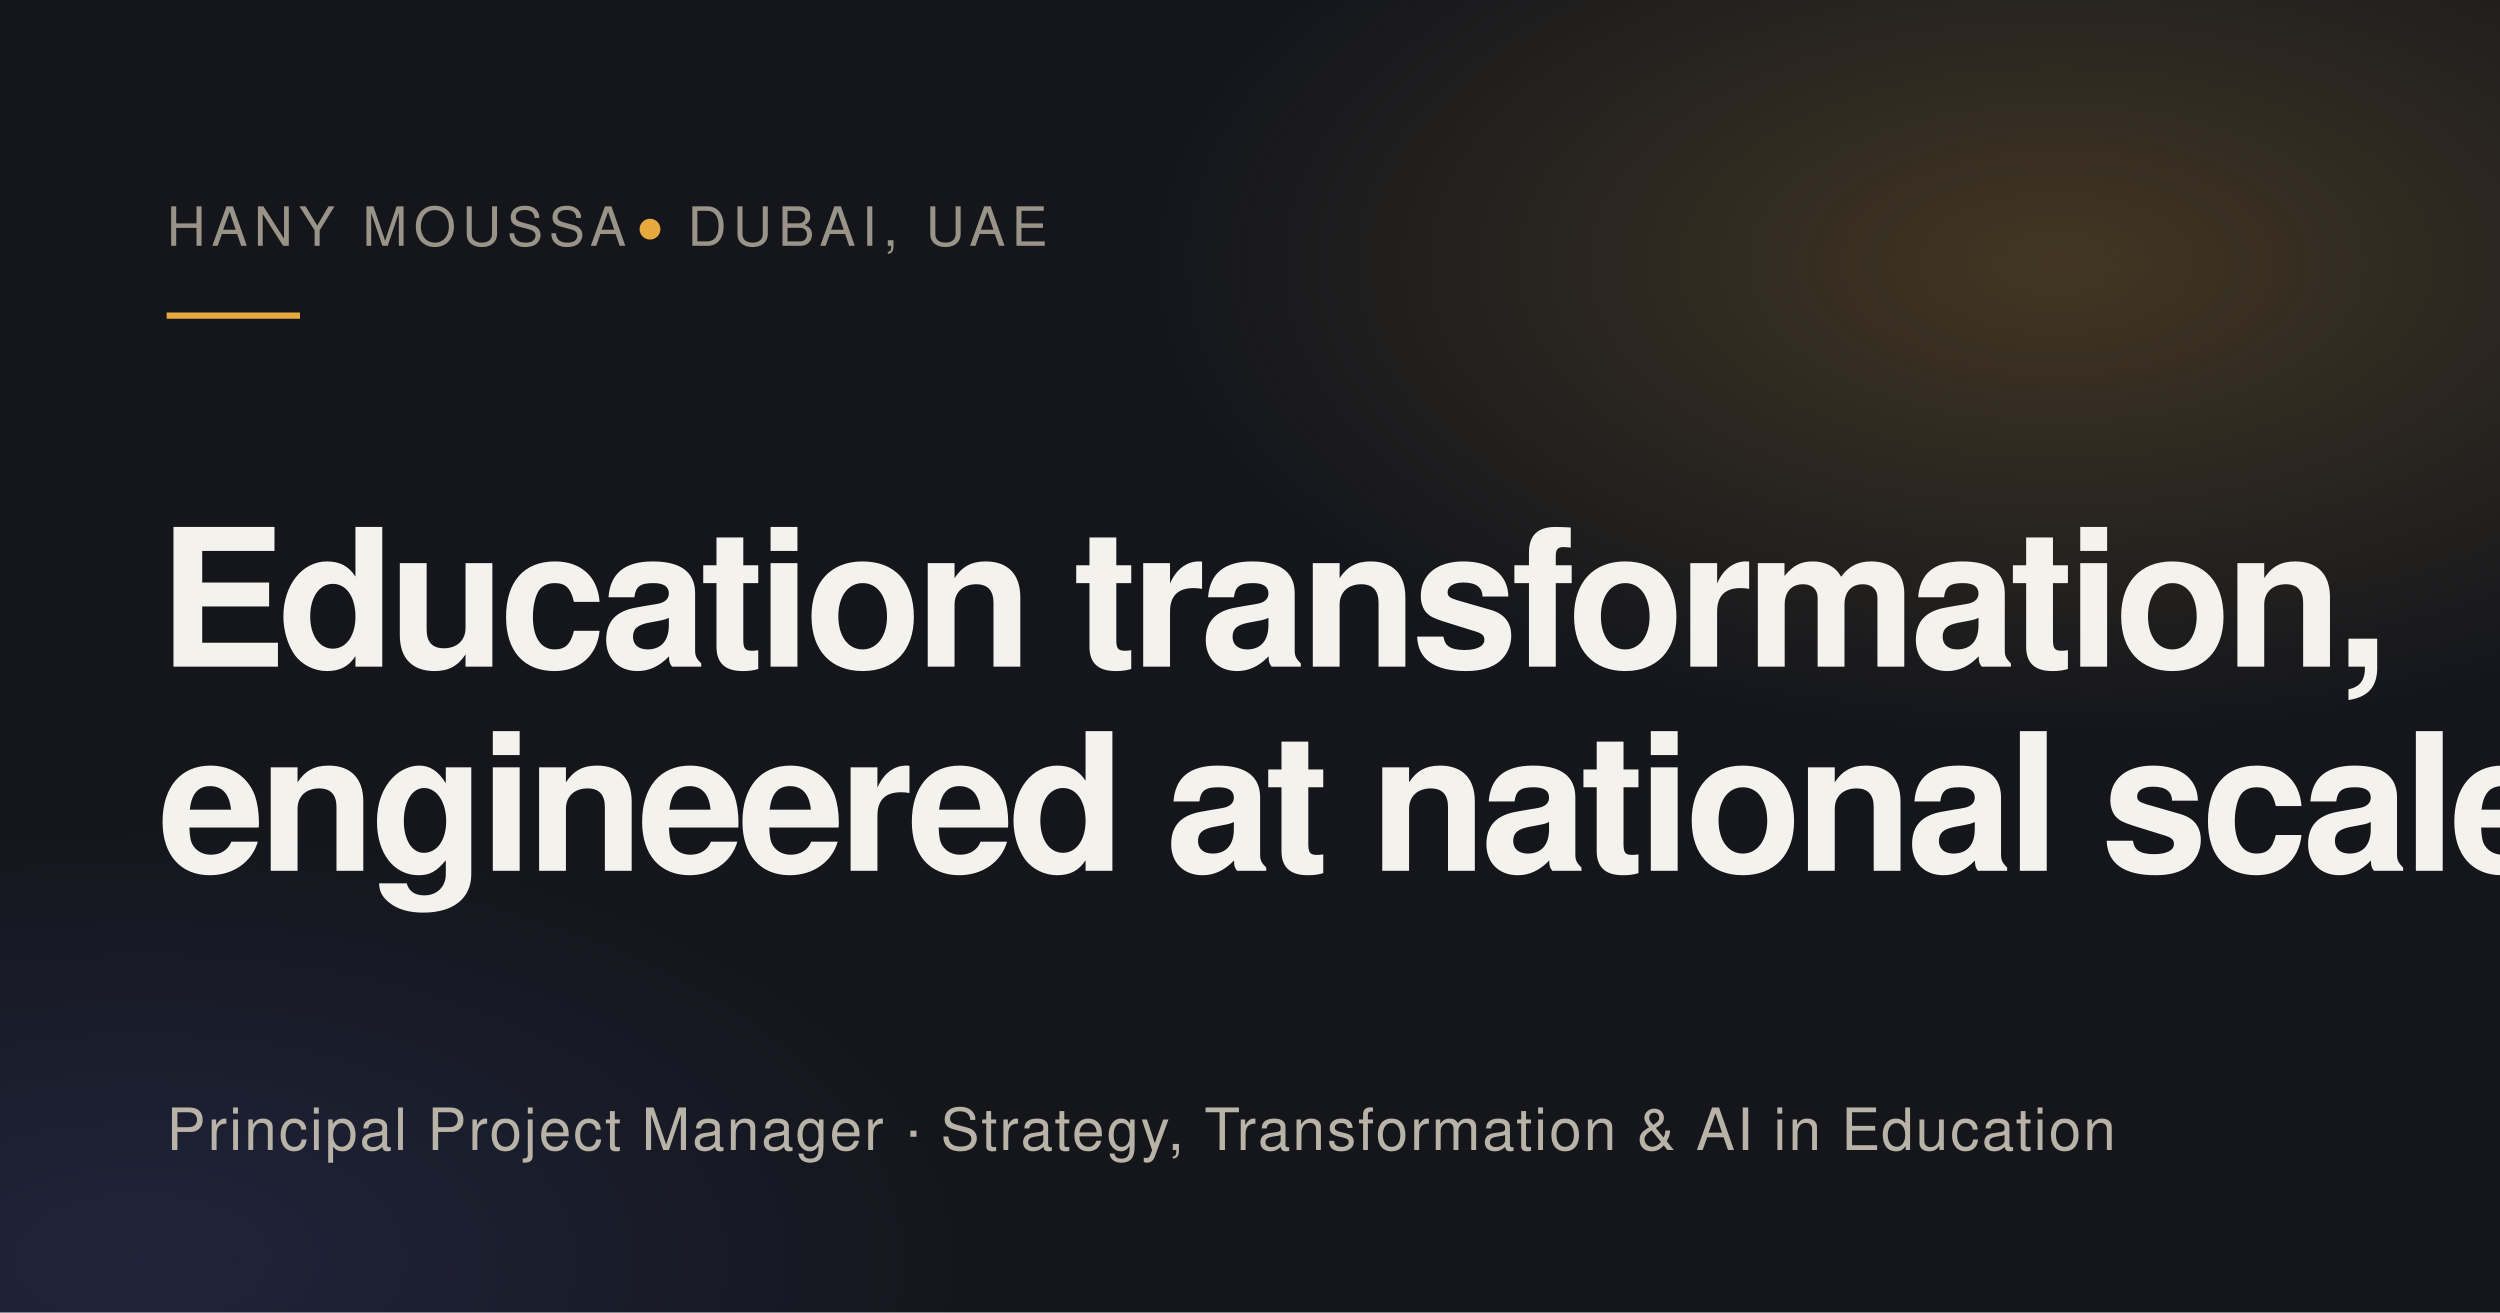
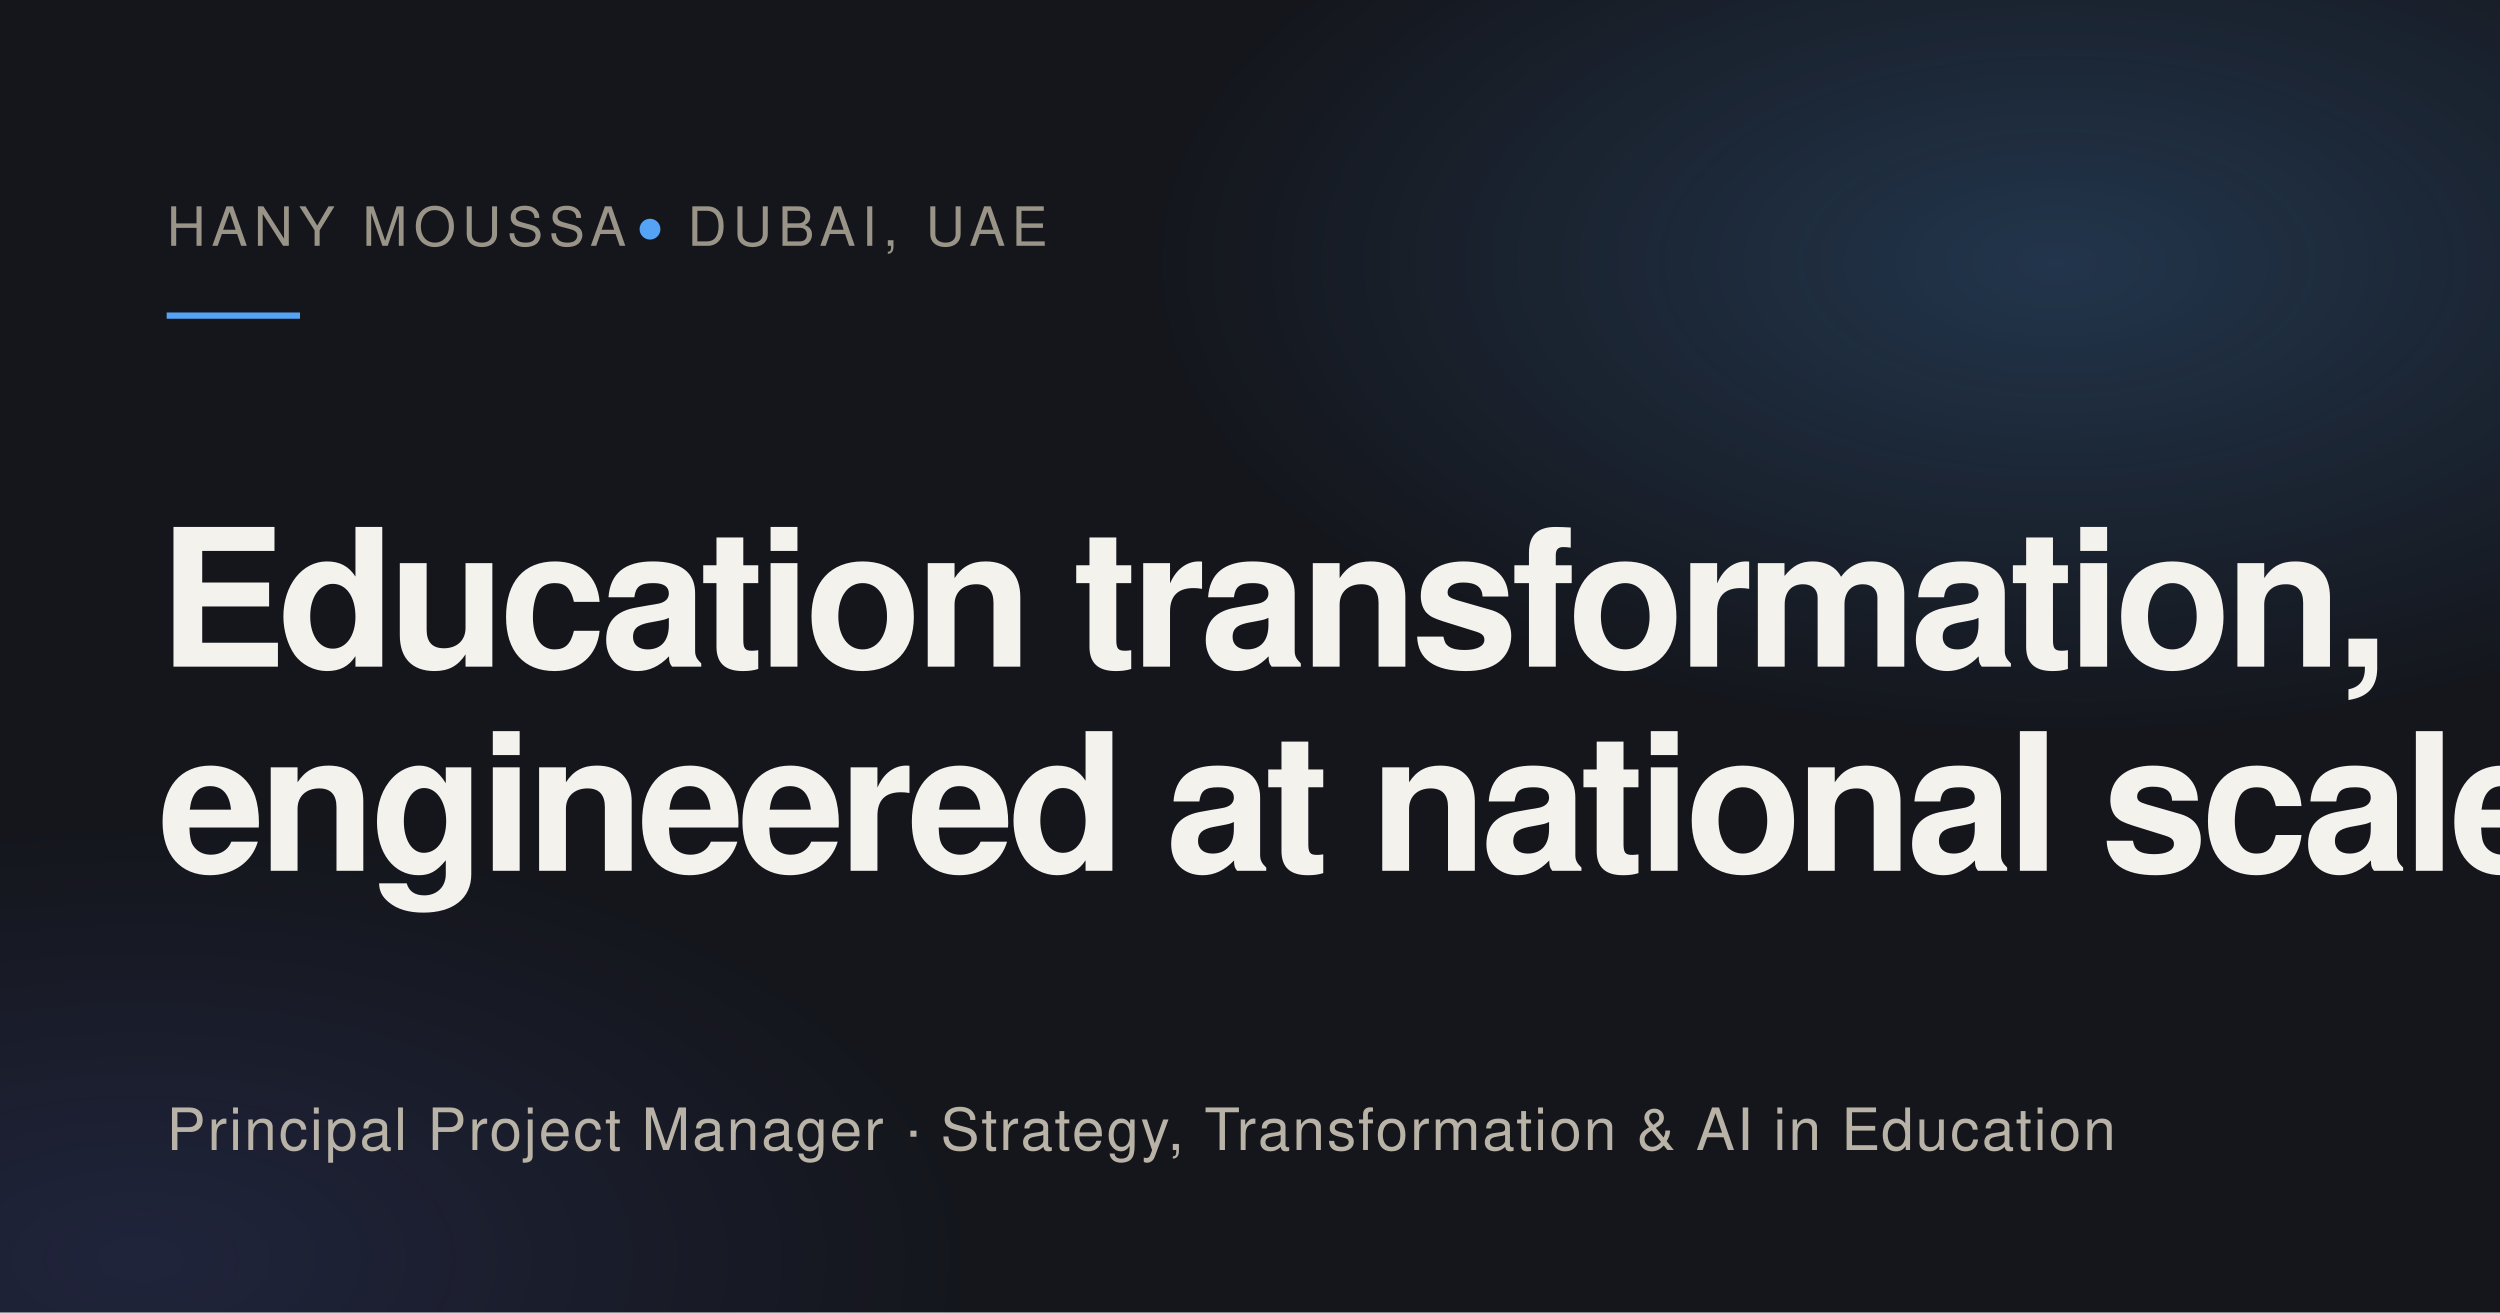
<svg xmlns="http://www.w3.org/2000/svg" viewBox="0 0 1200 630" width="1200" height="630" role="img" aria-label="Hany Moussa">
  <defs>
    <radialGradient id="glow" cx="82%" cy="20%" r="60%">
-       <stop offset="0%" stop-color="#e6a93d" stop-opacity="0.22" />
-       <stop offset="60%" stop-color="#e6a93d" stop-opacity="0" />
+       <stop offset="0%" stop-color="#54a3f5" stop-opacity="0.22" />
+       <stop offset="60%" stop-color="#54a3f5" stop-opacity="0" />
    </radialGradient>
    <radialGradient id="glow2" cx="6%" cy="96%" r="55%">
      <stop offset="0%" stop-color="#5566cc" stop-opacity="0.18" />
      <stop offset="60%" stop-color="#5566cc" stop-opacity="0" />
    </radialGradient>
  </defs>
  <rect width="1200" height="630" fill="#14161c" />
  <rect width="1200" height="630" fill="url(#glow)" />
  <rect width="1200" height="630" fill="url(#glow2)" />
  <g font-family="'Segoe UI', Helvetica, Arial, sans-serif" fill="#f4f2ed">
    <text x="80" y="118" font-size="26" letter-spacing="3" fill="#9a9488">HANY MOUSSA</text>
-     <circle cx="312" cy="110" r="5" fill="#e6a93d" />
+     <circle cx="312" cy="110" r="5" fill="#54a3f5" />
    <text x="330" y="118" font-size="26" letter-spacing="3" fill="#9a9488">DUBAI, UAE</text>
    <text x="76" y="320" font-size="92" font-weight="700" letter-spacing="-3">Education transformation,</text>
    <text x="76" y="418" font-size="92" font-weight="700" letter-spacing="-3">engineered at national scale.</text>
    <text x="80" y="552" font-size="28" letter-spacing="1" fill="#b9b3a7">Principal Project Manager  ·  Strategy, Transformation &amp; AI in Education</text>
  </g>
-   <rect x="80" y="150" width="64" height="3" fill="#e6a93d" />
+   <rect x="80" y="150" width="64" height="3" fill="#54a3f5" />
</svg>
